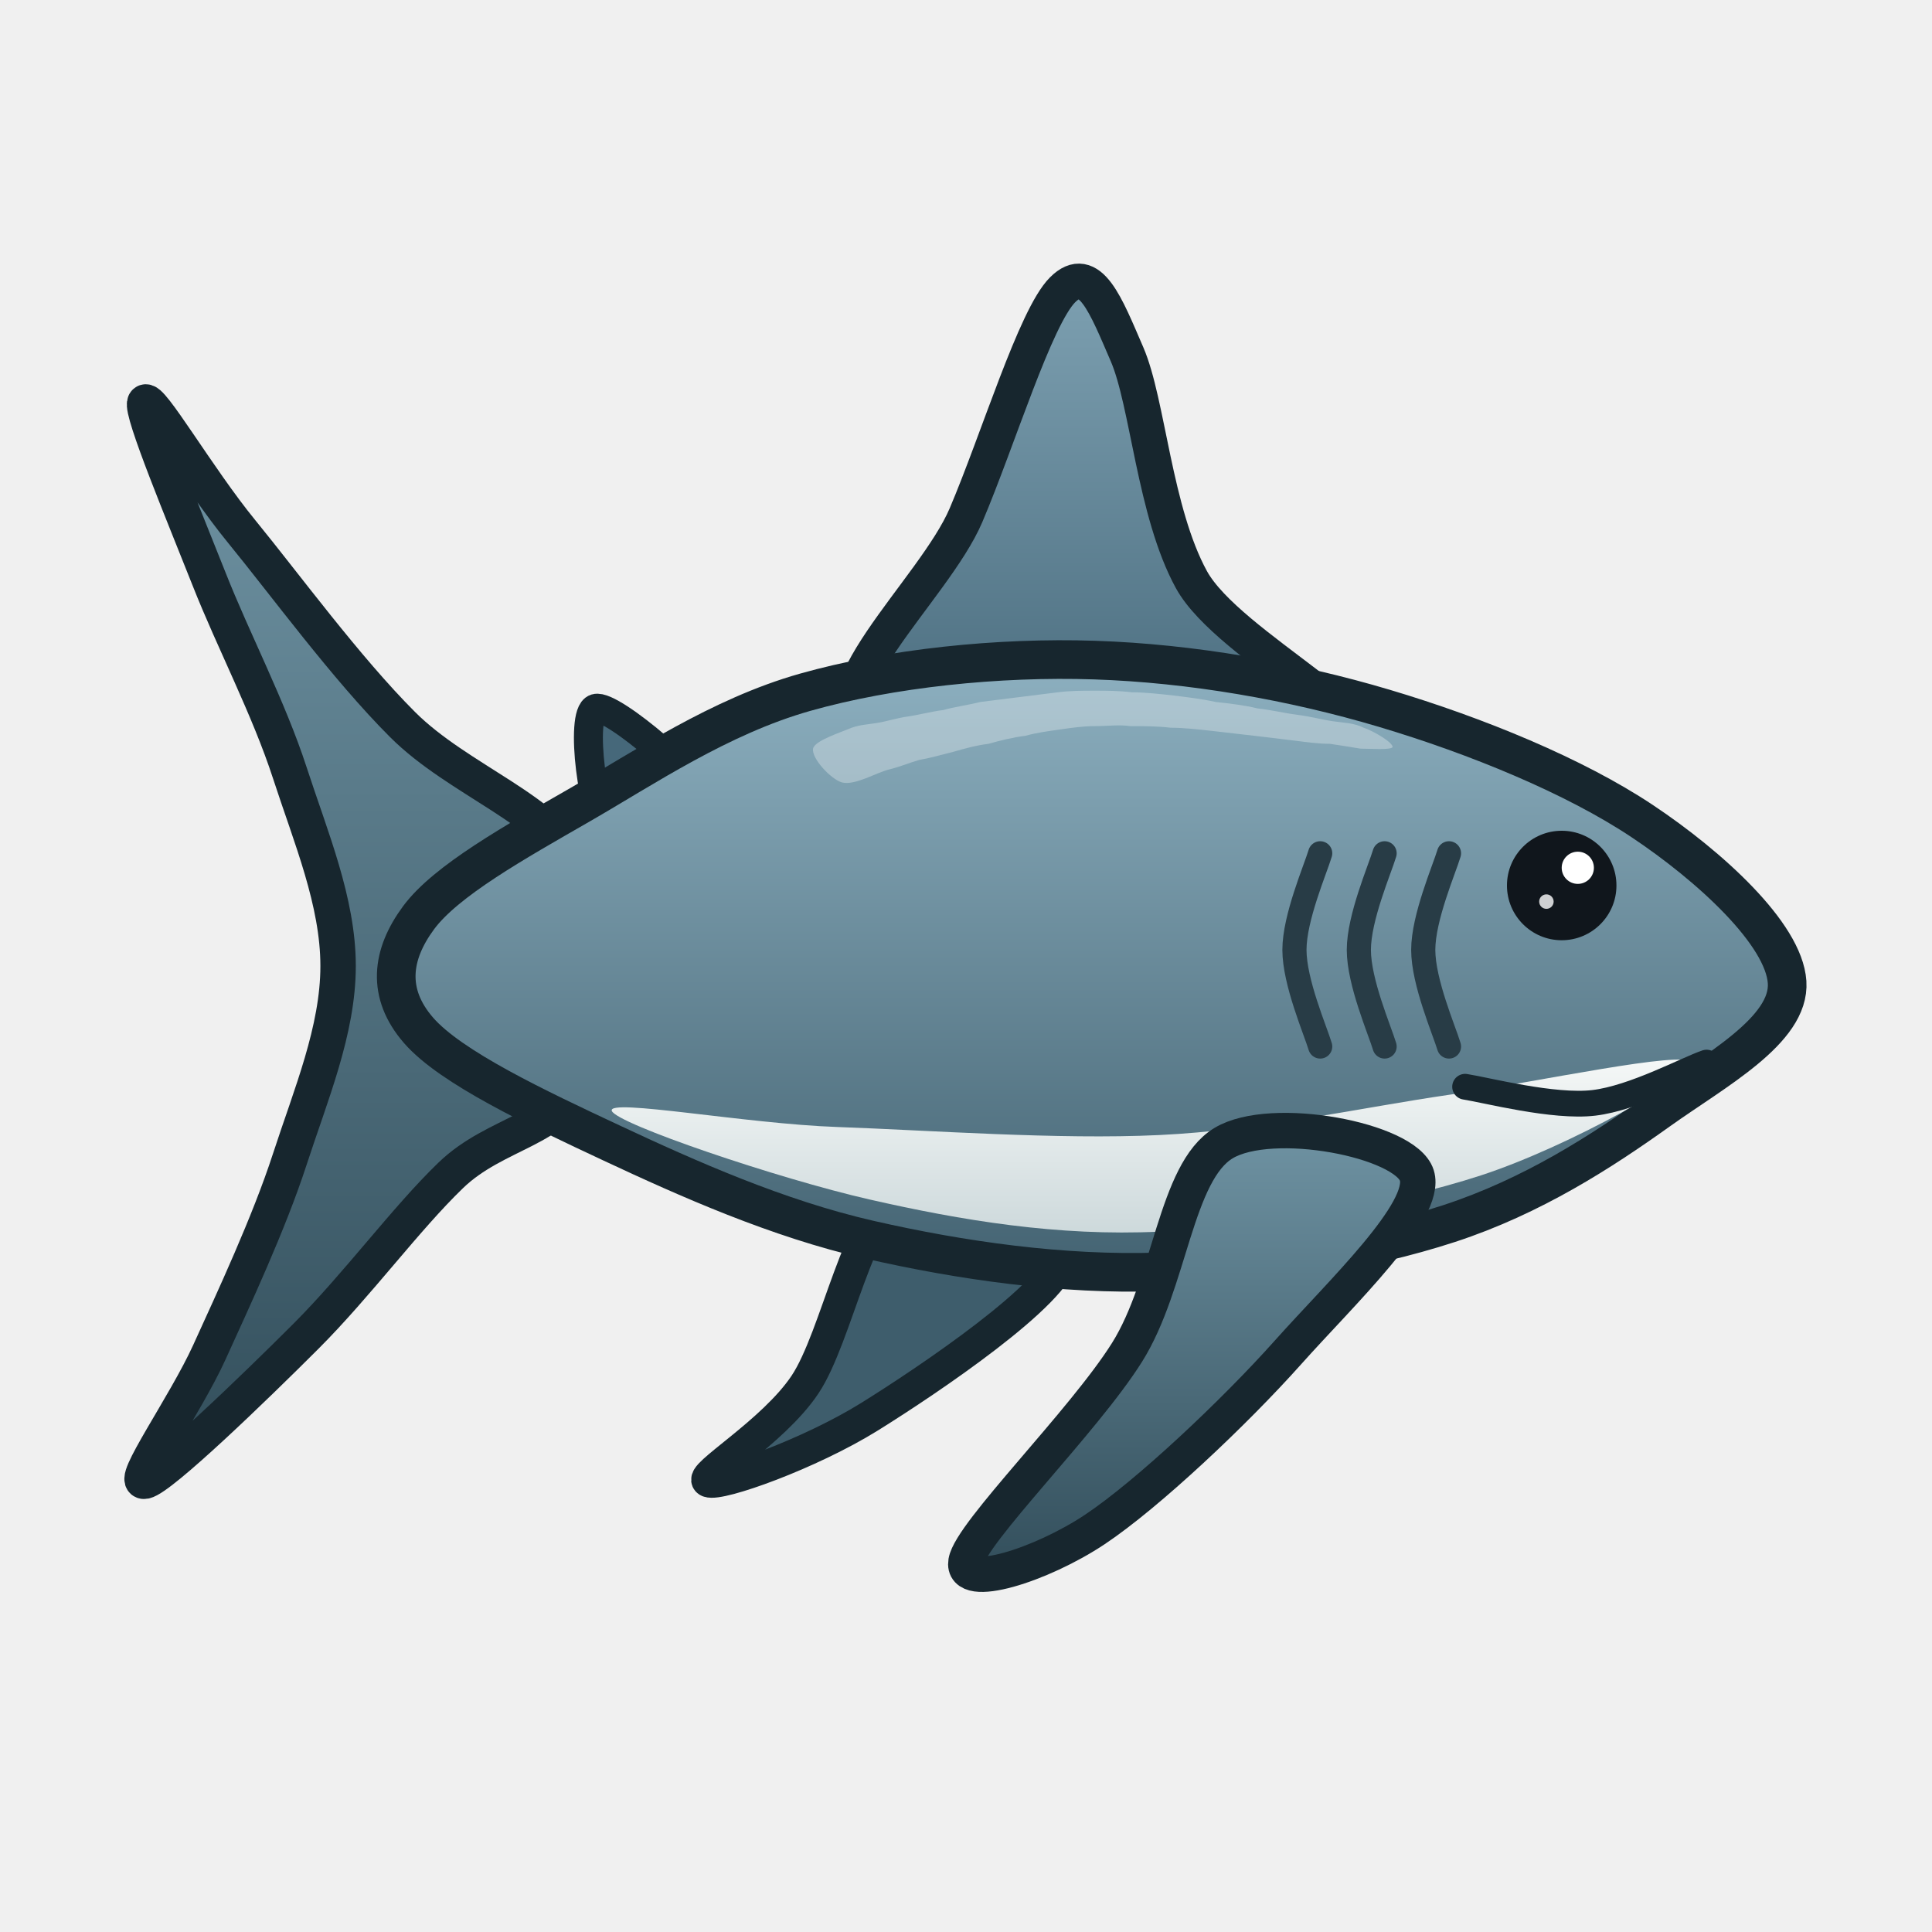
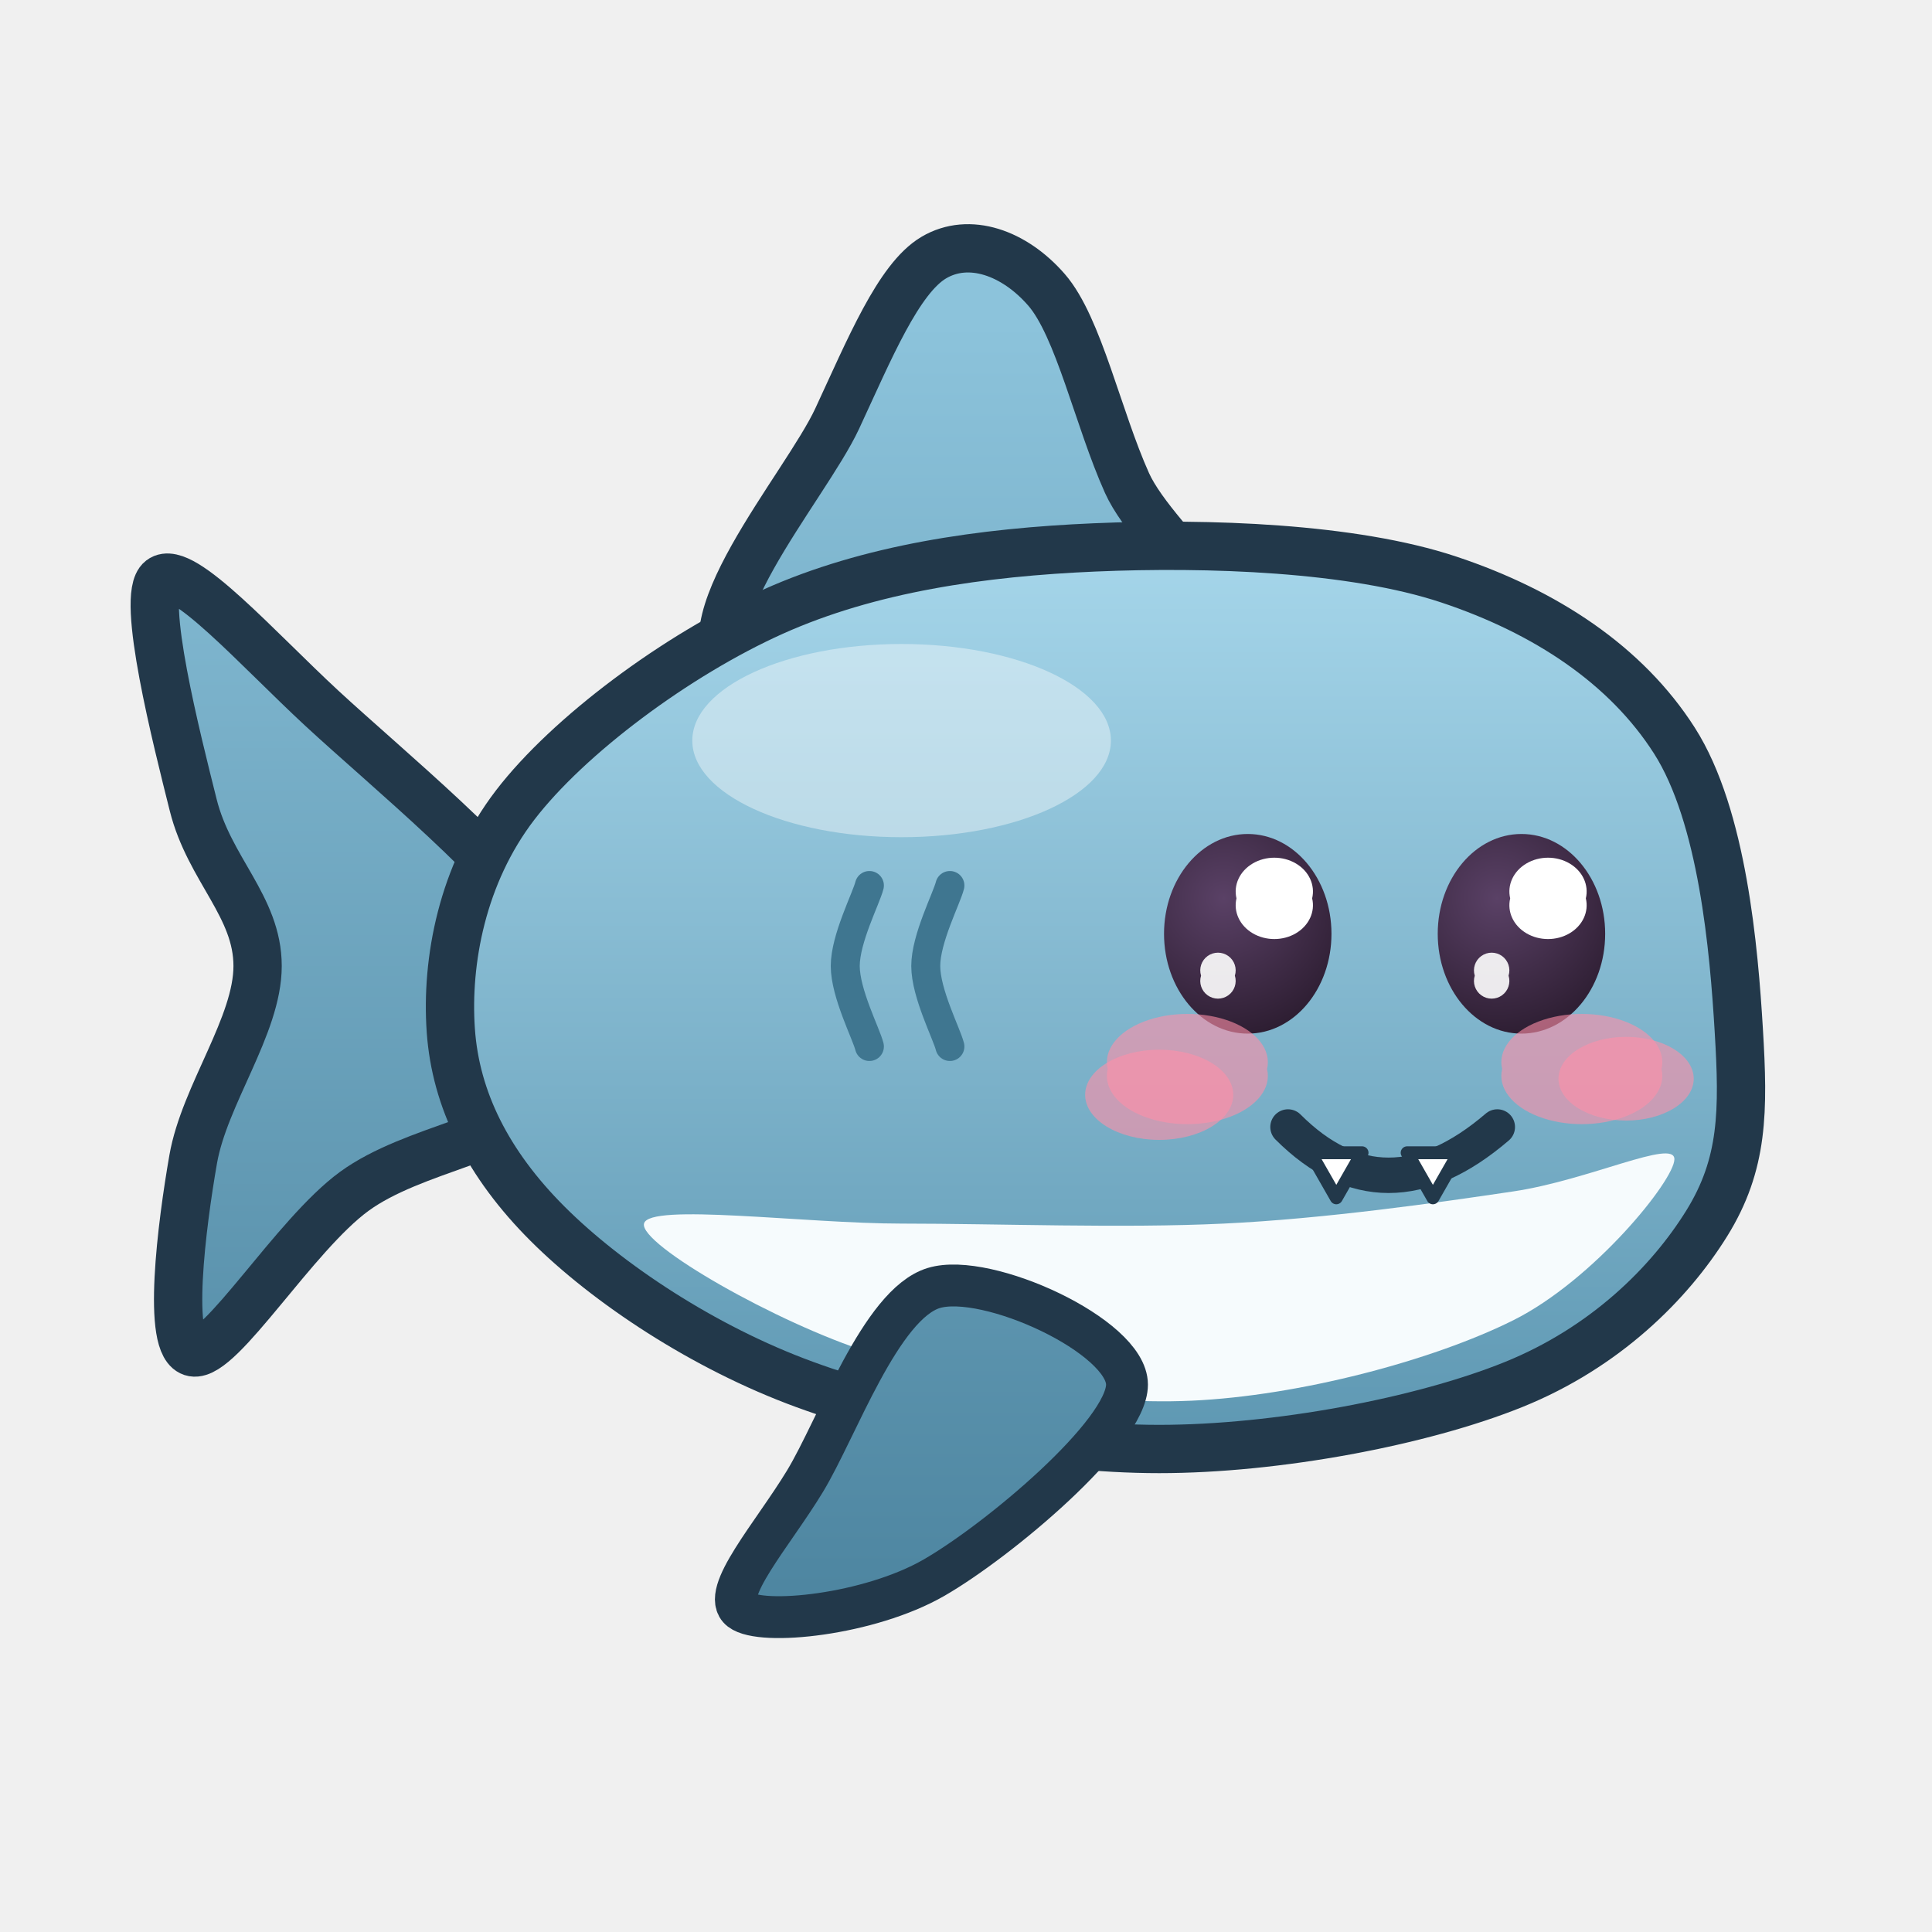
<svg xmlns="http://www.w3.org/2000/svg" viewBox="0 0 120 120" width="120" height="120">
  <defs>
-     <linearGradient id="sharkg0" gradientUnits="userSpaceOnUse" x1="0" y1="26" x2="0" y2="90">
-       <stop offset="0" stop-color="#6f93a3" />
-       <stop offset="1" stop-color="#34505d" />
+     <linearGradient id="sharkg0" gradientUnits="userSpaceOnUse" x1="0" y1="20" x2="0" y2="100">
+       <stop offset="0" stop-color="#8cc3db" />
+       <stop offset="1" stop-color="#4d85a0" />
    </linearGradient>
-     <linearGradient id="sharkg1" gradientUnits="userSpaceOnUse" x1="0" y1="18" x2="0" y2="48">
-       <stop offset="0" stop-color="#7c9fb0" />
-       <stop offset="1" stop-color="#46687a" />
+     <linearGradient id="sharkg1" gradientUnits="userSpaceOnUse" x1="0" y1="20" x2="0" y2="100">
+       <stop offset="0" stop-color="#8cc3db" />
+       <stop offset="1" stop-color="#4d85a0" />
    </linearGradient>
-     <linearGradient id="sharkg2" gradientUnits="userSpaceOnUse" x1="0" y1="40" x2="0" y2="82">
-       <stop offset="0" stop-color="#8fb2c2" />
-       <stop offset="1" stop-color="#3e5d6c" />
+     <linearGradient id="sharkg2" gradientUnits="userSpaceOnUse" x1="0" y1="32" x2="0" y2="92">
+       <stop offset="0" stop-color="#a8d8ec" />
+       <stop offset="1" stop-color="#5b95b0" />
    </linearGradient>
-     <linearGradient id="sharkg3" gradientUnits="userSpaceOnUse" x1="0" y1="66" x2="0" y2="78">
-       <stop offset="0" stop-color="#f4f7f6" />
-       <stop offset="1" stop-color="#c8d5d8" />
+     <linearGradient id="sharkg3" gradientUnits="userSpaceOnUse" x1="0" y1="20" x2="0" y2="100">
+       <stop offset="0" stop-color="#8cc3db" />
+       <stop offset="1" stop-color="#4d85a0" />
    </linearGradient>
-     <linearGradient id="sharkg4" gradientUnits="userSpaceOnUse" x1="0" y1="70" x2="0" y2="97">
-       <stop offset="0" stop-color="#6f93a3" />
-       <stop offset="1" stop-color="#34505d" />
-     </linearGradient>
+     <radialGradient id="sharkg4" gradientUnits="userSpaceOnUse" cx="76" cy="55.8" r="9.3">
+       <stop offset="0" stop-color="#5a4166" />
+       <stop offset="1" stop-color="#2a1b2e" />
+     </radialGradient>
+     <radialGradient id="sharkg5" gradientUnits="userSpaceOnUse" cx="93" cy="55.8" r="9.3">
+       <stop offset="0" stop-color="#5a4166" />
+       <stop offset="1" stop-color="#2a1b2e" />
+     </radialGradient>
  </defs>
-   <path d="M36,54 C34.2,50.3 28.5,48.5 25,45 C21.5,41.5 17.7,36.3 15,33 C12.3,29.7 9.3,24.5 9,25 C8.7,25.5 11.5,32.2 13,36 C14.5,39.8 16.7,44 18,48 C19.3,52 21,56 21,60 C21,64 19.3,68 18,72 C16.7,76 14.5,80.7 13,84 C11.5,87.3 8,92.2 9,92 C10,91.8 15.8,86.2 19,83 C22.2,79.8 25.2,75.7 28,73 C30.8,70.3 34.7,70.2 36,67 C37.3,63.8 37.8,57.7 36,54 Z" fill="url(#sharkg0)" stroke="#17262e" stroke-width="2.2" stroke-linecap="round" stroke-linejoin="round" />
-   <path d="M54,46 C50,43.5 58,36.7 60,32 C62,27.3 64.3,19.7 66,18 C67.7,16.3 68.7,19 70,22 C71.3,25 71.7,31.8 74,36 C76.3,40.2 87.3,45.3 84,47 C80.7,48.7 58,48.5 54,46 Z" fill="url(#sharkg1)" stroke="#17262e" stroke-width="2.2" stroke-linecap="round" stroke-linejoin="round" />
-   <path d="M38,52 C36.8,51 36,44.3 37,44 C38,43.7 43.8,48.7 44,50 C44.2,51.3 39.2,53 38,52 Z" fill="#46687a" stroke="#17262e" stroke-width="1.8" stroke-linecap="round" stroke-linejoin="round" />
-   <path d="M56,74 C53.3,75.3 52,83 50,86 C48,89 43.3,91.7 44,92 C44.7,92.3 50.3,90.3 54,88 C57.7,85.7 65.7,80.3 66,78 C66.3,75.7 58.7,72.7 56,74 Z" fill="#3e5d6c" stroke="#17262e" stroke-width="2" stroke-linecap="round" stroke-linejoin="round" />
-   <path d="M111,61 C110.8,58 106.2,53.8 102,51 C97.8,48.2 91.7,45.7 86,44 C80.3,42.3 74,41.2 68,41 C62,40.8 55.3,41.5 50,43 C44.7,44.5 40,47.7 36,50 C32,52.3 27.7,54.7 26,57 C24.3,59.3 24,61.7 26,64 C28,66.3 33.3,68.8 38,71 C42.7,73.2 48.3,75.7 54,77 C59.7,78.3 66,79.2 72,79 C78,78.8 84.8,77.7 90,76 C95.2,74.3 99.5,71.5 103,69 C106.5,66.5 111.2,64 111,61 Z" fill="url(#sharkg2)" stroke="#17262e" stroke-width="2.4" stroke-linecap="round" stroke-linejoin="round" />
-   <path d="M105,66 C105.3,66.8 97.5,71.2 92,73 C86.5,74.8 78.3,76.2 72,76.5 C65.7,76.8 59.7,75.8 54,74.5 C48.3,73.2 38.3,69.8 38,69 C37.7,68.2 46.3,69.8 52,70 C57.7,70.2 65.7,70.8 72,70.5 C78.3,70.2 84.5,68.8 90,68 C95.5,67.2 104.7,65.2 105,66 Z" fill="url(#sharkg3)" />
-   <path d="M52.3,48.6 C53.1,48.8 54.4,48 55.2,47.8 C56,47.6 56.4,47.4 57.1,47.2 C57.7,47.1 58.4,46.9 59.2,46.7 C59.9,46.5 60.6,46.3 61.4,46.2 C62.1,46 62.9,45.8 63.7,45.7 C64.4,45.5 65.2,45.4 65.9,45.3 C66.6,45.2 67.3,45.1 68,45.1 C68.8,45.1 69.5,45 70.2,45.1 C71,45.1 71.9,45.1 72.7,45.2 C73.5,45.2 74.4,45.3 75.3,45.4 C76.2,45.5 77,45.6 77.9,45.7 C78.7,45.8 79.6,45.9 80.4,46 C81.2,46.1 81.9,46.2 82.6,46.2 C83.3,46.3 83.9,46.4 84.5,46.5 C85.1,46.5 86.4,46.6 86.5,46.4 C86.5,46.1 85.3,45.4 84.7,45.2 C84.1,44.9 83.5,44.9 82.8,44.8 C82.1,44.7 81.4,44.5 80.6,44.4 C79.8,44.3 79,44.1 78.1,44 C77.3,43.8 76.4,43.7 75.5,43.6 C74.6,43.4 73.7,43.3 72.9,43.2 C72,43.1 71.1,43 70.3,43 C69.5,42.9 68.7,42.9 68,42.9 C67.2,42.9 66.5,42.9 65.7,43 C64.9,43.1 64.1,43.2 63.3,43.3 C62.5,43.4 61.7,43.5 60.9,43.6 C60.1,43.8 59.3,43.9 58.6,44.1 C57.8,44.2 57.1,44.4 56.4,44.5 C55.7,44.6 55.1,44.8 54.5,44.9 C53.9,45 53.5,45 52.9,45.2 C52.2,45.5 50.6,46 50.5,46.5 C50.4,47.1 51.6,48.4 52.3,48.6 Z" fill="#ffffff" fill-opacity="0.3" />
-   <path d="M76,71 C73,72.8 72.7,79.7 70,84 C67.3,88.3 60.3,95.2 60,97 C59.7,98.8 64.7,97.2 68,95 C71.3,92.8 76.7,87.7 80,84 C83.3,80.3 88.7,75.2 88,73 C87.3,70.8 79,69.2 76,71 Z" fill="url(#sharkg4)" stroke="#17262e" stroke-width="2.2" stroke-linecap="round" stroke-linejoin="round" />
-   <path d="M82,53 C81.7,54 80.4,57 80.4,59 C80.4,61 81.7,64 82,65" fill="none" stroke="#283c46" stroke-width="1.5" stroke-linecap="round" stroke-linejoin="round" />
-   <path d="M86,53 C85.7,54 84.4,57 84.4,59 C84.4,61 85.7,64 86,65" fill="none" stroke="#283c46" stroke-width="1.5" stroke-linecap="round" stroke-linejoin="round" />
-   <path d="M90,53 C89.7,54 88.4,57 88.4,59 C88.4,61 89.7,64 90,65" fill="none" stroke="#283c46" stroke-width="1.5" stroke-linecap="round" stroke-linejoin="round" />
-   <path d="M93.6,55 A3.4,3.4 0 1,0 100.4,55 A3.4,3.4 0 1,0 93.6,55 Z" fill="#10161c" />
-   <path d="M97,53.9 A1,1 0 1,0 99,53.9 A1,1 0 1,0 97,53.9 Z" fill="#ffffff" />
-   <path d="M95.6,56 A0.4,0.4 0 1,0 96.5,56 A0.4,0.4 0 1,0 95.6,56 Z" fill="#ffffff" fill-opacity="0.8" />
-   <path d="M106,66 C104.8,66.4 101.5,68.2 99,68.5 C96.5,68.8 92.3,67.7 91,67.5" fill="none" stroke="#17262e" stroke-width="1.6" stroke-linecap="round" stroke-linejoin="round" />
+   <path d="M34,58 C31.7,54 24,47.7 20,44 C16,40.3 11.3,35 10,36 C8.7,37 11,46 12,50 C13,54 16,56.3 16,60 C16,63.7 12.7,68 12,72 C11.3,76 10.3,83.7 12,84 C13.7,84.3 18.3,76.7 22,74 C25.7,71.3 32,70.7 34,68 C36,65.3 36.3,62 34,58 Z" fill="url(#sharkg0)" stroke="#22384a" stroke-width="3" stroke-linecap="round" stroke-linejoin="round" />
+   <path d="M46,42 C42,39.3 50,30.3 52,26 C54,21.7 55.8,17.3 58,16 C60.2,14.7 63,15.7 65,18 C67,20.3 68.2,26 70,30 C71.8,34 80,40 76,42 C72,44 50,44.7 46,42 Z" fill="url(#sharkg1)" stroke="#22384a" stroke-width="3" stroke-linecap="round" stroke-linejoin="round" />
+   <path d="M108,64 C107.7,59 107,50.7 104,46 C101,41.3 96,38 90,36 C84,34 75,33.7 68,34 C61,34.3 54,35.3 48,38 C42,40.7 35.3,45.7 32,50 C28.7,54.3 27.7,59.7 28,64 C28.3,68.3 30.3,72.3 34,76 C37.7,79.7 43.7,83.7 50,86 C56.3,88.3 64.7,90 72,90 C79.3,90 88.3,88.3 94,86 C99.7,83.7 103.7,79.7 106,76 C108.3,72.3 108.3,69 108,64 Z" fill="url(#sharkg2)" stroke="#22384a" stroke-width="3" stroke-linecap="round" stroke-linejoin="round" />
+   <path d="M104,72 C104,73.3 99,79.5 94,82 C89,84.5 80.7,86.7 74,87 C67.3,87.3 59.7,85.8 54,84 C48.3,82.2 39.7,77.3 40,76 C40.3,74.7 50,76 56,76 C62,76 69.7,76.3 76,76 C82.3,75.7 89.3,74.7 94,74 C98.7,73.3 104,70.7 104,72 Z" fill="#f6fbfd" />
+   <path d="M43,46 A13,6 0 1,0 69,46 A13,6 0 1,0 43,46 Z" fill="#ffffff" fill-opacity="0.4" />
+   <path d="M58,80 C54.7,81 52,88.7 50,92 C48,95.3 44.7,99 46,100 C47.3,101 54,100.3 58,98 C62,95.7 70,89 70,86 C70,83 61.3,79 58,80 Z" fill="url(#sharkg3)" stroke="#22384a" stroke-width="2.6" stroke-linecap="round" stroke-linejoin="round" />
+   <path d="M54,55 C53.8,55.8 52.5,58.3 52.5,60 C52.5,61.7 53.8,64.2 54,65" fill="none" stroke="#3f7690" stroke-width="1.8" stroke-linecap="round" stroke-linejoin="round" />
+   <path d="M59,55 C58.8,55.8 57.5,58.3 57.5,60 C57.5,61.7 58.8,64.2 59,65" fill="none" stroke="#3f7690" stroke-width="1.8" stroke-linecap="round" stroke-linejoin="round" />
+   <path d="M72.3,58 A5.2,6.2 0 1,0 82.7,58 A5.2,6.2 0 1,0 72.3,58 Z" fill="url(#sharkg4)" />
+   <path d="M76.8,55.8 A2.4,2.1 0 1,0 81.5,55.8 A2.4,2.1 0 1,0 76.8,55.8 Z" fill="#ffffff" />
+   <path d="M74.6,60.6 A1.1,1.1 0 1,0 76.7,60.6 A1.1,1.1 0 1,0 74.6,60.6 Z" fill="#ffffff" fill-opacity="0.9" />
+   <path d="M89.3,58 A5.2,6.2 0 1,0 99.7,58 A5.2,6.2 0 1,0 89.3,58 Z" fill="url(#sharkg5)" />
+   <path d="M93.8,55.8 A2.4,2.1 0 1,0 98.5,55.8 A2.4,2.1 0 1,0 93.8,55.8 Z" fill="#ffffff" />
+   <path d="M91.6,60.6 A1.1,1.1 0 1,0 93.7,60.6 A1.1,1.1 0 1,0 91.6,60.6 Z" fill="#ffffff" fill-opacity="0.9" />
+   <path d="M68.8,66.4 A5,3 0 1,0 78.7,66.4 A5,3 0 1,0 68.8,66.4 Z" fill="#ff8fa8" fill-opacity="0.6" />
+   <path d="M93.3,66.4 A5,3 0 1,0 103.2,66.4 A5,3 0 1,0 93.3,66.4 Z" fill="#ff8fa8" fill-opacity="0.6" />
+   <path d="M67.4,68 A4.6,2.8 0 1,0 76.6,68 A4.6,2.8 0 1,0 67.4,68 Z" fill="#ff8fa8" fill-opacity="0.6" />
+   <path d="M96.8,67 A4.2,2.6 0 1,0 105.2,67 A4.2,2.6 0 1,0 96.8,67 Z" fill="#ff8fa8" fill-opacity="0.6" />
+   <path d="M80,70 Q86,76 93,70" fill="none" stroke="#22384a" stroke-width="2.2" stroke-linecap="round" stroke-linejoin="round" />
+   <path d="M81.4,71.6 L84.6,71.6 L83,74.4 Z" fill="#ffffff" stroke="#22384a" stroke-width="0.8" stroke-linecap="round" stroke-linejoin="round" />
+   <path d="M87.4,71.6 L90.6,71.6 L89,74.4 Z" fill="#ffffff" stroke="#22384a" stroke-width="0.8" stroke-linecap="round" stroke-linejoin="round" />
</svg>
